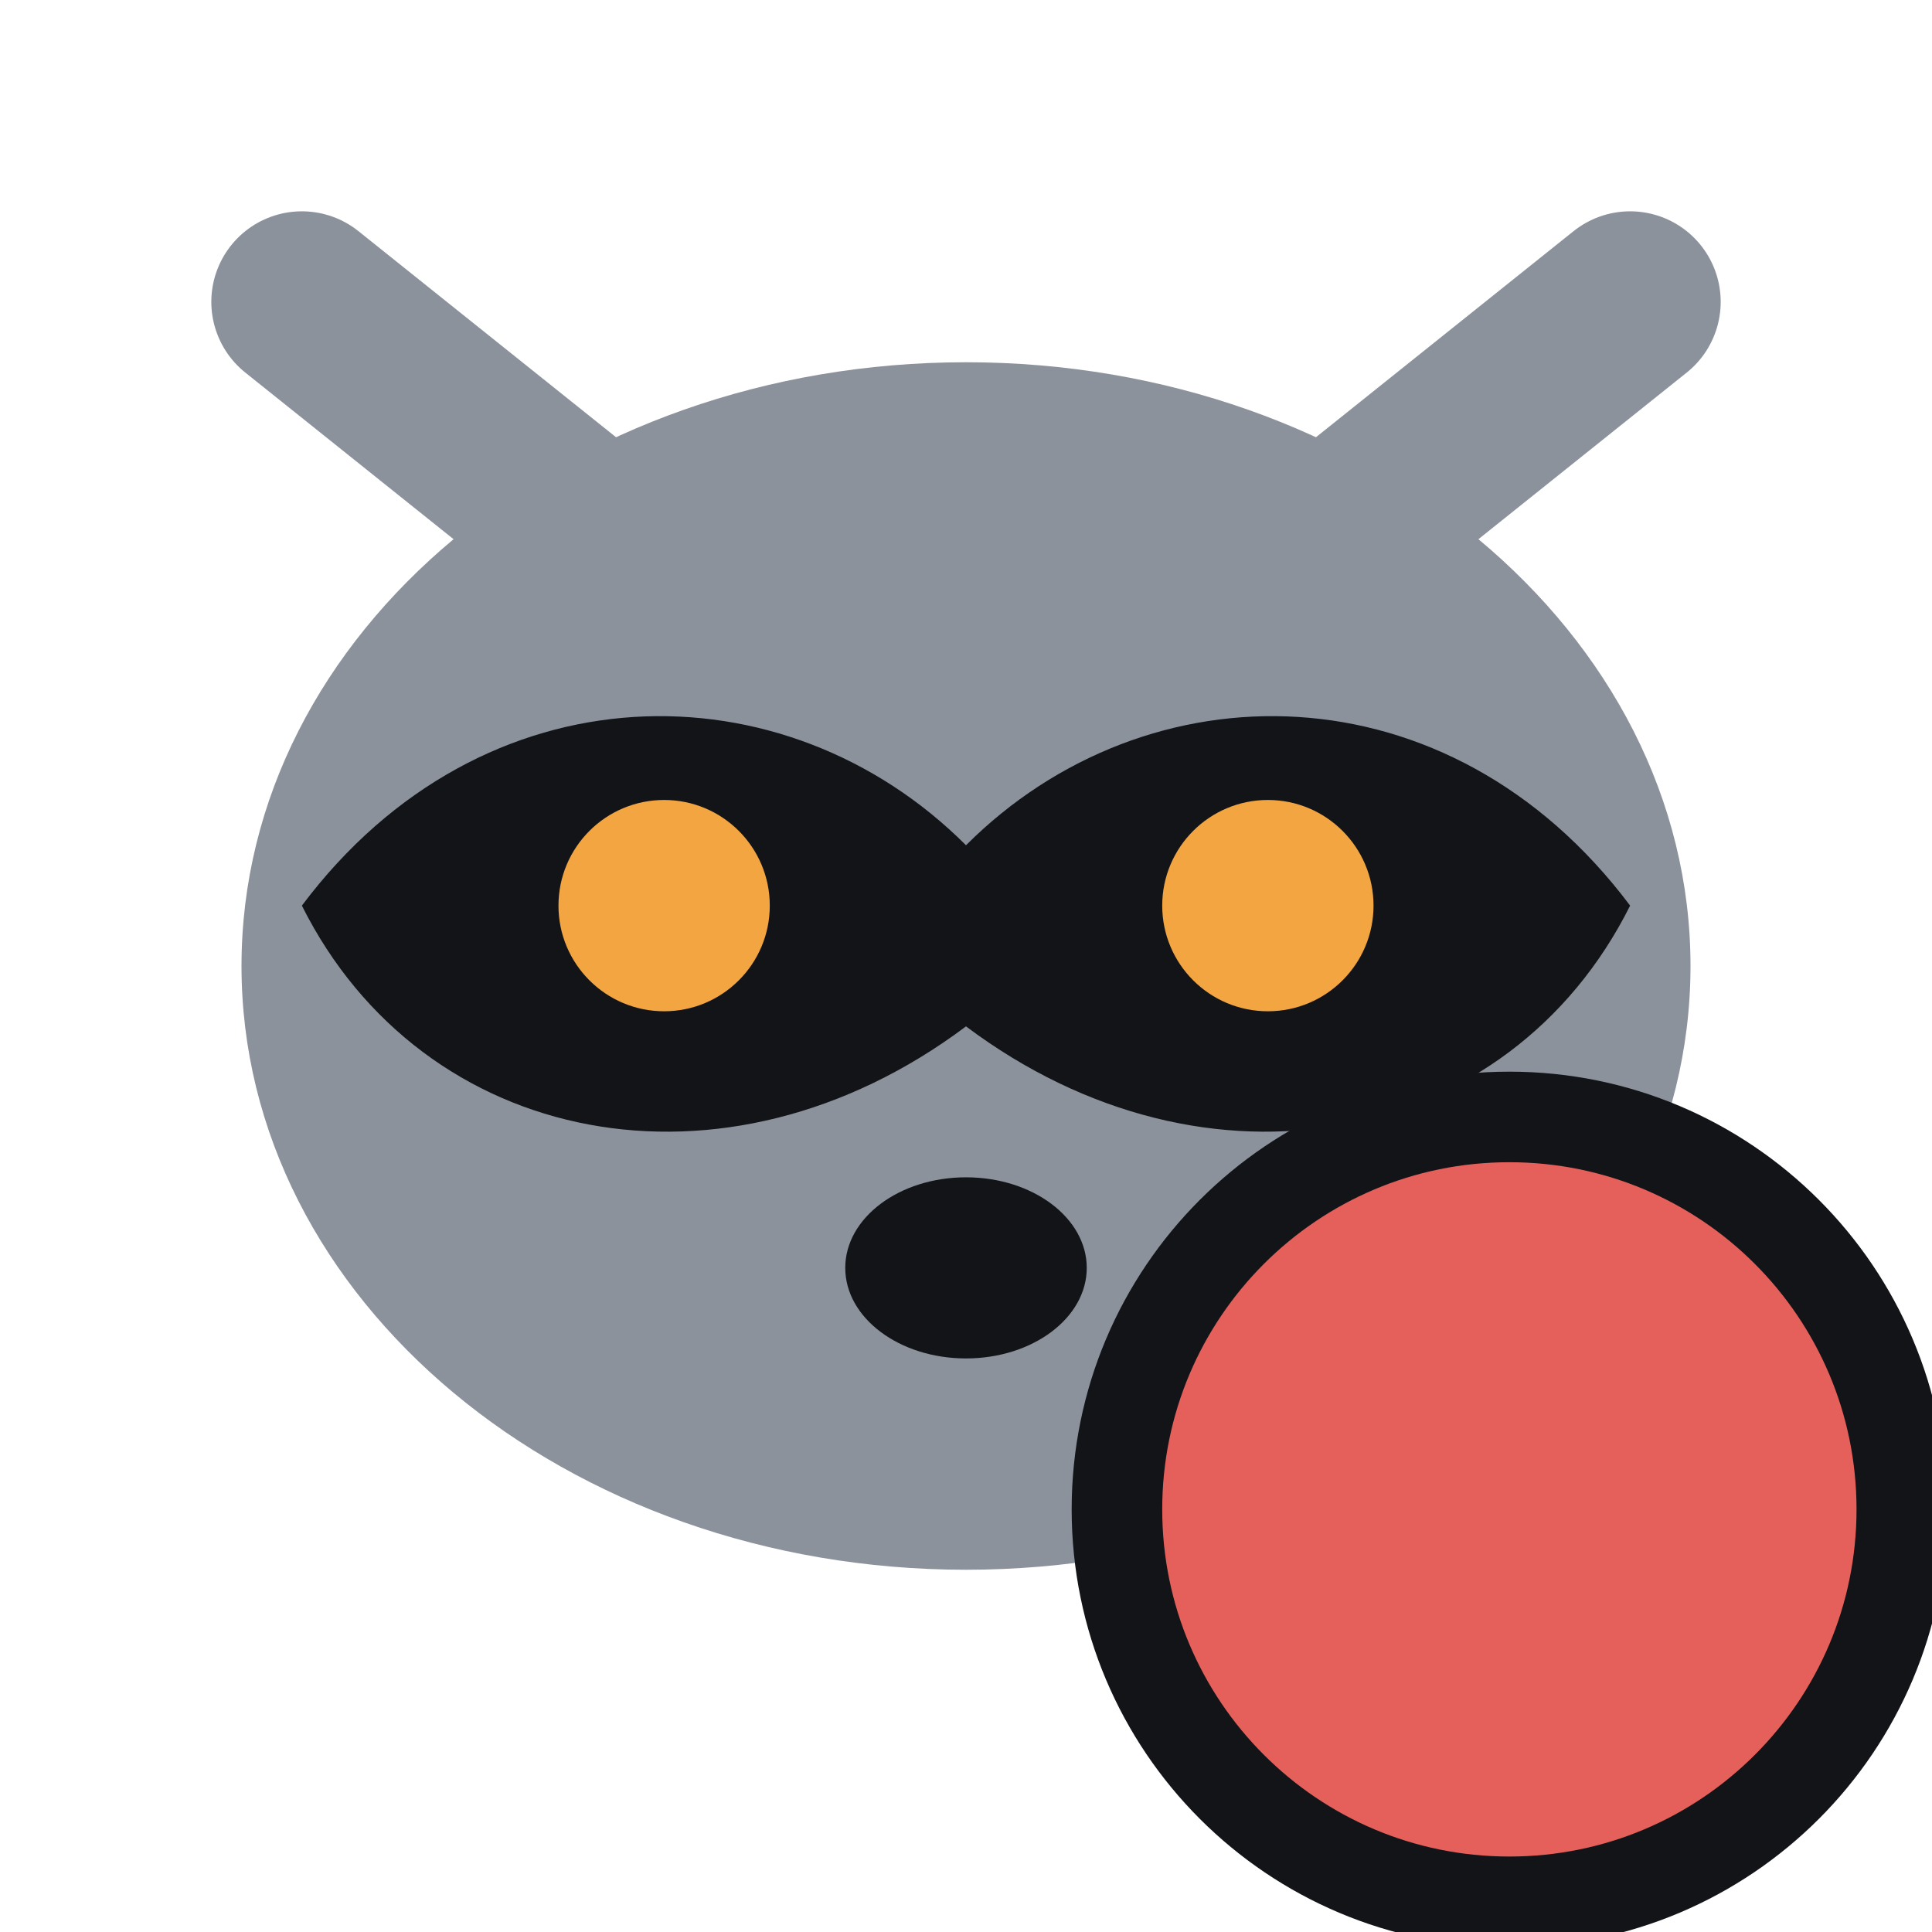
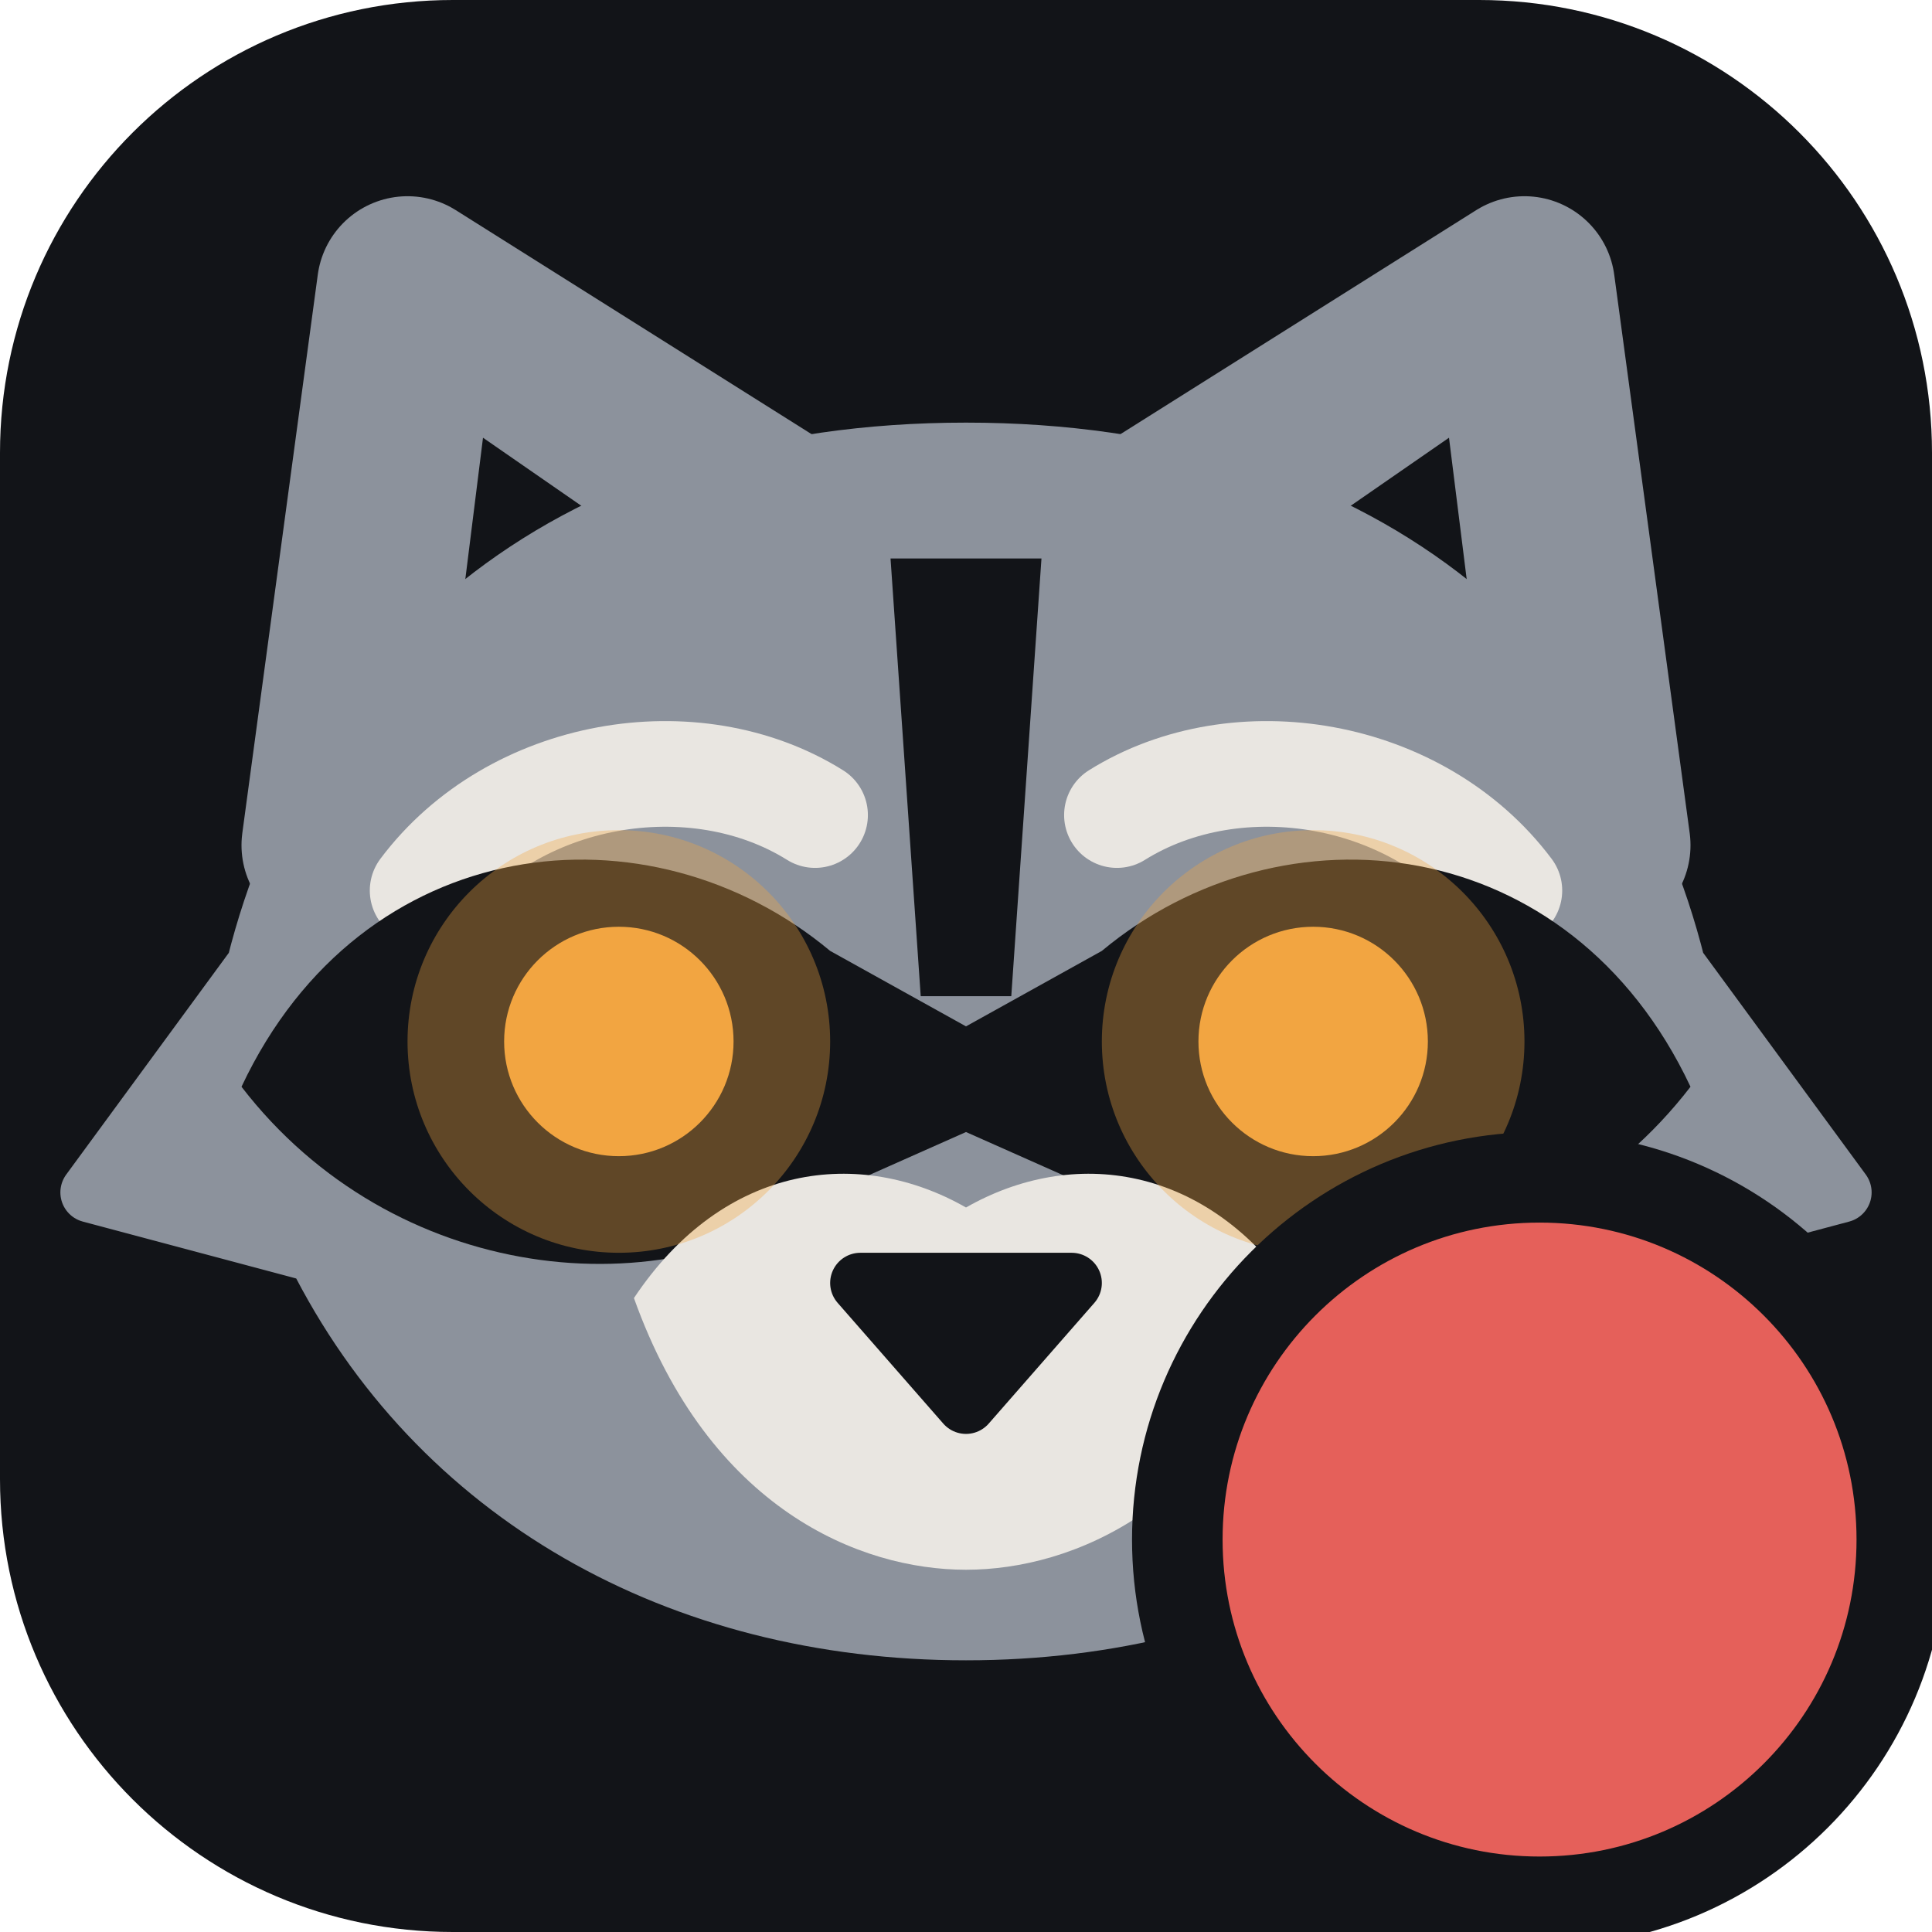
<svg xmlns="http://www.w3.org/2000/svg" viewBox="0 0 64 64" width="64" height="64">
-   <g transform="translate(0 -4)">
-     <path d="M10 14l10 8M54 14l-10 8" stroke="#8c929c" stroke-width="6" stroke-linecap="round" />
-     <ellipse cx="32" cy="36" rx="24" ry="20" fill="#8c929c" />
-     <path d="M10 34c6-8 16-8 22-2 6-6 16-6 22 2-4 8-14 10-22 4-8 6-18 4-22-4z" fill="#121418" />
-     <circle cx="22" cy="34" r="3.5" fill="#f2a541" />
-     <circle cx="42" cy="34" r="3.5" fill="#f2a541" />
-     <ellipse cx="32" cy="46" rx="4" ry="3" fill="#121418" />
-   </g>
-   <circle cx="50" cy="50" r="13" fill="#e5605a" stroke="#121418" stroke-width="3" />
+   <rect width="64" height="64" rx="15" fill="#121418" />
+   <path d="M11 28 13.5 9.5 27 18Z" fill="#8c929c" stroke="#8c929c" stroke-width="6" stroke-linejoin="round" />
+   <path d="M53 28 50.5 9.5 37 18Z" fill="#8c929c" stroke="#8c929c" stroke-width="6" stroke-linejoin="round" />
+   <path d="M15 22.5 16 14.5 22.5 19Z" fill="#121418" />
+   <path d="M49 22.5 48 14.5 41.5 19Z" fill="#121418" />
+   <path d="M32 15C45 15 53 22 55.5 32L61 39.5 53.5 41.5C49.5 49.5 41.5 54 32 54S14.5 49.5 10.5 41.5L3 39.5 8.5 32C11 22 19 15 32 15Z" fill="#8c929c" stroke="#8c929c" stroke-width="2" stroke-linejoin="round" />
+   <path d="M14 29.5C17 25.5 23 24.5 27 27" fill="none" stroke="#e9e6e1" stroke-width="3.5" stroke-linecap="round" />
+   <path d="M50 29.5C47 25.5 41 24.5 37 27" fill="none" stroke="#e9e6e1" stroke-width="3.5" stroke-linecap="round" />
+   <path d="M29.5 18.5H34.5L33.5 33H30.5Z" fill="#121418" />
+   <path d="M8 36C12 27.5 21.5 26.5 27.5 31.5L32 34 36.5 31.5C42.5 26.5 52 27.5 56 36 51 42.5 42 43.5 36.5 39.5L32 37.5 27.5 39.5C22 43.5 13 42.5 8 36Z" fill="#121418" />
+   <path d="M21 43C24 38.5 28.5 38 32 40 35.5 38 40 38.5 43 43 40.5 50 35.5 52 32 52S23.5 50 21 43Z" fill="#e9e6e1" />
+   <circle cx="20.5" cy="34.5" r="7" fill="#f2a541" opacity="0.35" />
+   <circle cx="43.5" cy="34.5" r="7" fill="#f2a541" opacity="0.35" />
+   <circle cx="20.5" cy="34.5" r="3.8" fill="#f2a541" />
+   <circle cx="43.5" cy="34.5" r="3.8" fill="#f2a541" />
+   <path d="M28.5 42.5H35.5L32 46.5Z" fill="#121418" stroke="#121418" stroke-width="2" stroke-linejoin="round" />
+   <circle cx="51" cy="51" r="12" fill="#e5605a" stroke="#121418" stroke-width="3" />
</svg>
